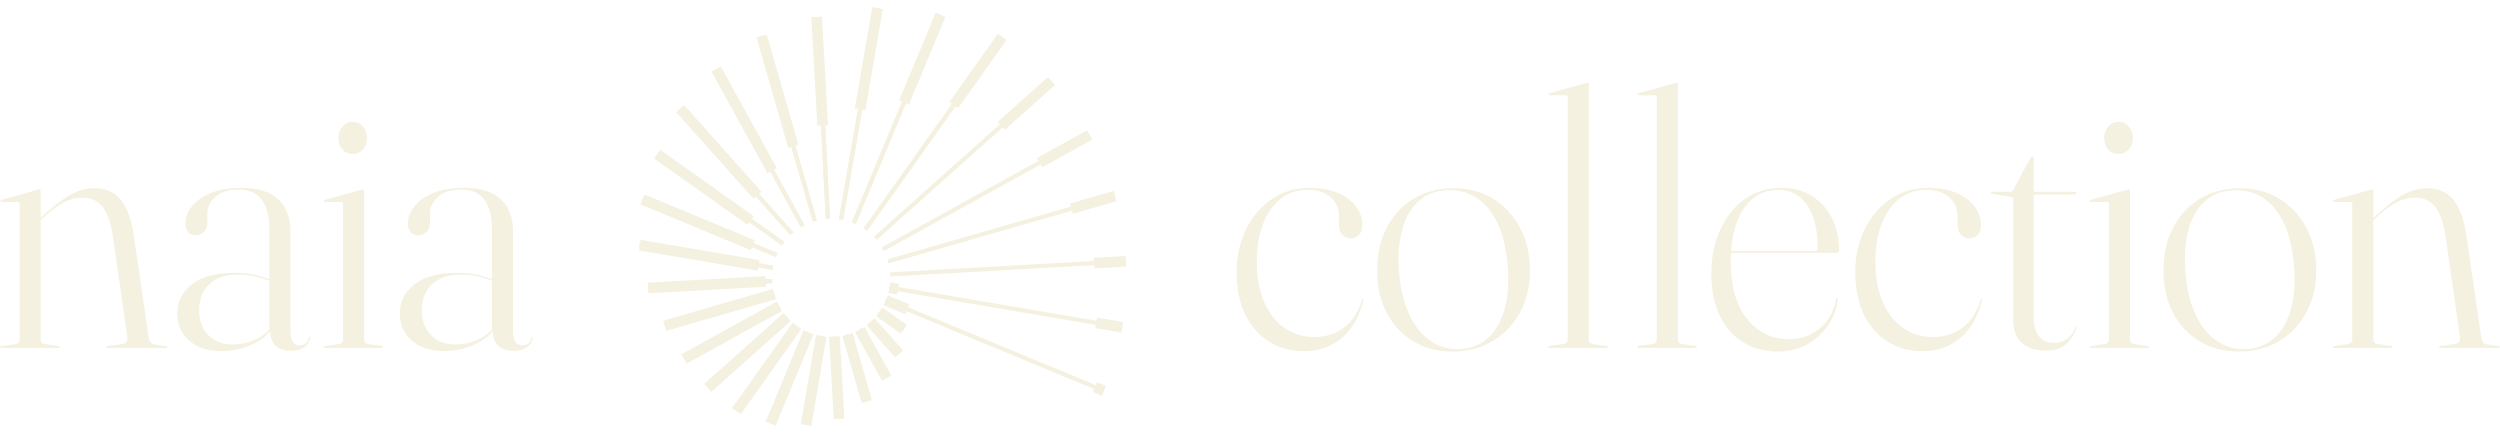
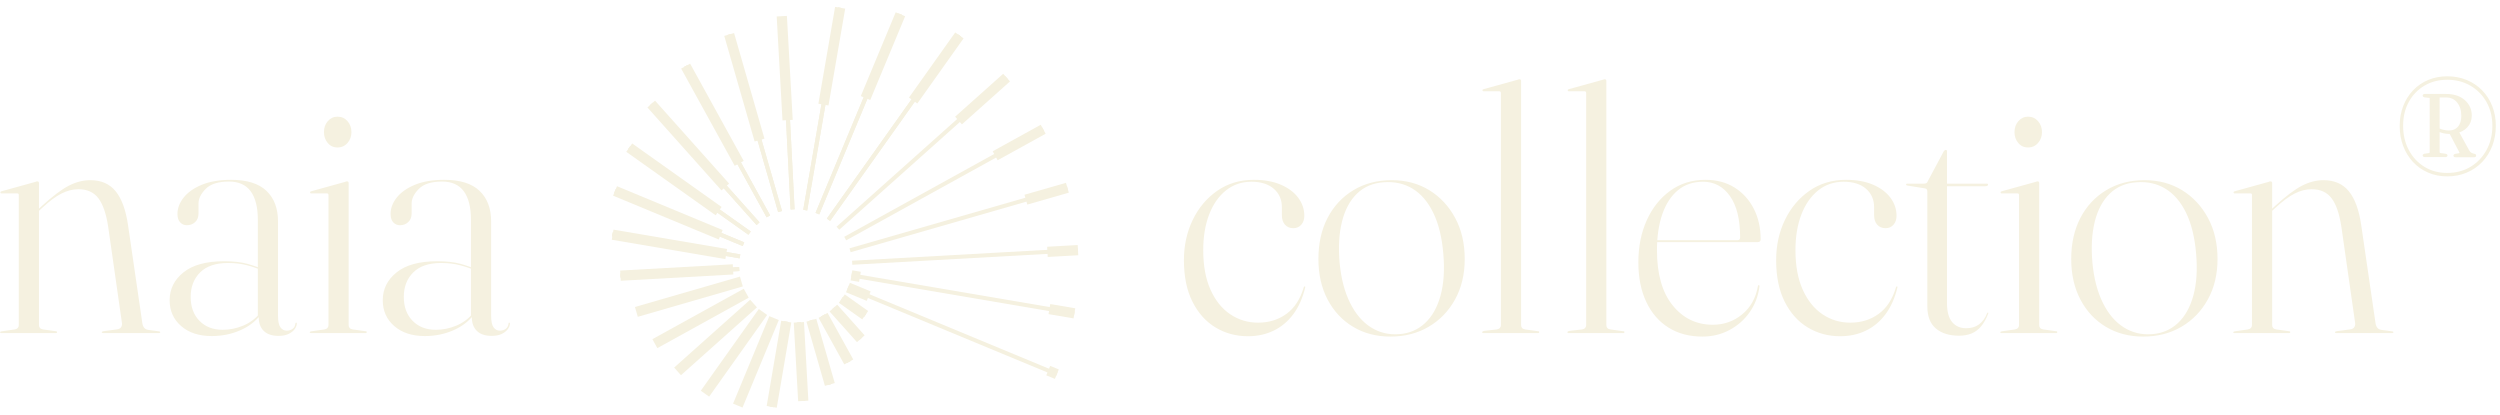
- <svg xmlns="http://www.w3.org/2000/svg" viewBox="20.0 -95.8 6878.5 1191.6" role="img" aria-label="NAÏA Collection">
+ <svg xmlns="http://www.w3.org/2000/svg" viewBox="20.0 -95.8 7184.8 1191.6" role="img" aria-label="NAÏA Collection">
  <path fill="#F5F1E0" d="M132 430V838.5Q132 843.5 134.8 846.7Q137.5 850 144 851L179.5 856Q184 856 184 859Q184 861.5 180.5 861.5H23Q22 861.5 21 860.7Q20 860 20 859Q20 858.5 21 857.7Q22 857 24 856.5L62 851Q68 850 71 846.7Q74 843.5 74 839V464.5Q74 462.5 73 461.2Q72 460 69 460H23.5Q22.5 460 21.8 459Q21 458 21 457.5Q21 456 21.8 455.2Q22.5 454.5 24 454L121.5 427Q124.5 425.5 125.8 425.5Q127 425.5 128 425.5Q130 425.5 131 427Q132 428.5 132 430ZM127 514.5 124 511.5 140 496.5Q186.5 454 217.5 438Q248.5 422 279.5 422Q326.5 422 352.5 454Q378.5 486 388 551.5L429 832.5Q430 840.5 434.2 846Q438.5 851.5 447.5 852.5L477 856.5Q478.5 856.5 479.5 857.2Q480.5 858 480.5 859Q480.5 860 479.5 860.7Q478.5 861.5 477 861.5H316.5Q312.5 861.5 312.5 859Q312.5 857 317.5 856L355 851Q364.5 850 368 844.5Q371.5 839 370.5 832.5L331 556.5Q322.5 500 302.8 474Q283 448 245.5 448Q221 448 196.5 460.5Q172 473 143 500Z M763.5 815.5V813L761 815V535.5Q761 482 740.5 454Q720 426 678 426Q632 426 611.2 447Q590.5 468 590.5 489V517.5Q590.5 533.5 580.8 542.5Q571 551.5 557 551.5Q545.5 551.5 537.8 543.2Q530 535 530 519Q530 494.5 547.8 472Q565.5 449.5 600 435.2Q634.5 421 684 421Q752.5 421 785.8 452.7Q819 484.5 819 540.5V812Q819 835.5 826 845Q833 854.5 844 854.5Q854 854.5 861 849.2Q868 844 869 834Q869 832.5 869.8 832Q870.5 831.5 871.5 831.5Q872.5 831.5 872.8 832Q873 832.5 873 834Q873 841 867.5 849.2Q862 857.5 850.2 863.5Q838.5 869.5 820.5 869.5Q792.5 869.5 778 855.2Q763.5 841 763.5 815.5ZM507.5 767Q507.5 719 547.2 687Q587 655 664 655Q703.5 655 730 662.2Q756.5 669.5 779 679.5L776.5 682.5Q754.5 673 729.8 666.5Q705 660 675 660Q622.5 660 595.2 687Q568 714 568 757.5Q568 800.5 593.2 826.2Q618.5 852 660 852Q690 852 718.5 840.2Q747 828.5 767 804.5L770.5 807Q747.5 837.5 709.8 853.7Q672 870 628.5 870Q573.5 870 540.5 841.2Q507.5 812.5 507.5 767Z M1022 430V838.5Q1022 843.5 1024.8 846.7Q1027.5 850 1034 851L1069.5 856Q1072.5 856 1073.2 856.7Q1074 857.5 1074 859Q1074 860 1073.2 860.7Q1072.5 861.5 1070.5 861.5H913Q912 861.5 911 860.7Q910 860 910 859Q910 858.5 911 857.7Q912 857 914 856.5L952 851Q958 850 961 846.7Q964 843.5 964 839V464.5Q964 462.5 963 461.2Q962 460 959 460H913.5Q912.5 460 911.8 459Q911 458 911 457.5Q911 456 911.8 455.2Q912.5 454.5 914 454L1011.5 427Q1014.5 425.5 1015.8 425.5Q1017 425.5 1018 425.5Q1020 425.5 1021 427Q1022 428.5 1022 430ZM990 328Q972.5 328 961.8 315Q951 302 951 284Q951 265 962.2 252.2Q973.5 239.5 990 239.5Q1007.5 239.5 1018.8 252.5Q1030 265.5 1030 284Q1030 302 1018.8 315Q1007.5 328 990 328Z M1376 815.5V813L1373.5 815V535.5Q1373.5 482 1353 454Q1332.5 426 1290.5 426Q1244.5 426 1223.8 447Q1203 468 1203 489V517.5Q1203 533.5 1193.2 542.5Q1183.5 551.5 1169.5 551.5Q1158 551.5 1150.2 543.2Q1142.5 535 1142.5 519Q1142.5 494.5 1160.2 472Q1178 449.5 1212.5 435.2Q1247 421 1296.5 421Q1365 421 1398.2 452.7Q1431.5 484.5 1431.5 540.5V812Q1431.5 835.5 1438.5 845Q1445.5 854.5 1456.5 854.5Q1466.5 854.5 1473.5 849.2Q1480.5 844 1481.5 834Q1481.5 832.5 1482.2 832Q1483 831.5 1484 831.5Q1485 831.5 1485.2 832Q1485.5 832.5 1485.5 834Q1485.5 841 1480 849.2Q1474.5 857.5 1462.8 863.5Q1451 869.5 1433 869.5Q1405 869.5 1390.5 855.2Q1376 841 1376 815.5ZM1120 767Q1120 719 1159.8 687Q1199.5 655 1276.5 655Q1316 655 1342.5 662.2Q1369 669.5 1391.5 679.5L1389 682.5Q1367 673 1342.2 666.5Q1317.5 660 1287.5 660Q1235 660 1207.8 687Q1180.5 714 1180.5 757.5Q1180.5 800.5 1205.8 826.2Q1231 852 1272.5 852Q1302.5 852 1331 840.2Q1359.5 828.5 1379.5 804.5L1383 807Q1360 837.5 1322.2 853.7Q1284.5 870 1241 870Q1186 870 1153 841.2Q1120 812.5 1120 767Z" />
  <g fill="#F5F1E0" transform="translate(863.59 -1283.02) scale(3.30189)">
    <path d="M 284.66 601.24 L 284.46 597.72 L 387.87 591.96 L 388.07 595.48 Z M 284.66 601.24" />
    <path d="M 388.29 584.45 L 277.19 565.29 L 277.79 561.82 L 388.89 580.98 Z M 388.29 584.45" />
    <path d="M 390.97 573.75 L 279.15 527.38 L 280.5 524.13 L 392.32 570.5 Z M 390.97 573.75" />
    <path d="M 395.96 563.92 L 291.16 489.5 L 293.2 486.63 L 398 561.05 Z M 395.96 563.92" />
    <path d="M 403.02 555.45 L 310.03 451.31 L 312.65 448.96 L 405.64 553.1 Z M 403.02 555.45" />
    <path d="M 411.77 548.75 L 339.74 417.95 L 342.82 416.25 L 414.86 547.05 Z M 411.77 548.75" />
    <path d="M 421.8 544.18 L 377.47 390.06 L 380.86 389.08 L 425.19 543.2 Z M 421.8 544.18" />
    <path d="M 432.61 541.93 L 424.05 374.66 L 427.57 374.48 L 436.12 541.75 Z M 432.61 541.93" />
    <path d="M 447.1 542.77 L 443.63 542.17 L 474.03 366.02 L 477.5 366.62 Z M 447.1 542.77" />
    <path d="M 457.58 546.2 L 454.33 544.84 L 526.59 371.29 L 529.84 372.64 Z M 457.58 546.2" />
    <path d="M 467.03 551.88 L 464.16 549.84 L 578.12 389.35 L 581 391.39 Z M 467.03 551.88" />
    <path d="M 481.03 568.73 L 479.33 565.65 L 651.64 470.51 L 653.34 473.59 Z M 481.03 568.73" />
    <path d="M 484.88 579.07 L 483.91 575.68 L 673.07 521.27 L 674.04 524.65 Z M 484.88 579.07" />
    <path d="M 486.33 590 L 486.14 586.48 L 682.66 575.52 L 682.86 579.04 Z M 486.33 590" />
    <path d="M 679.36 634.03 L 485.32 600.98 L 485.91 597.5 L 679.95 630.55 Z M 679.36 634.03" />
    <path d="M 663.7 686.85 L 481.88 611.45 L 483.23 608.2 L 665.05 683.6 Z M 663.7 686.85" />
    <path d="M 496.54 635.35 L 476.2 620.91 L 478.24 618.04 L 498.58 632.48 Z M 496.54 635.35" />
    <path d="M 492.42 655.57 L 468.57 628.86 L 471.19 626.51 L 495.05 653.23 Z M 492.42 655.57" />
    <path d="M 481.65 675.5 L 459.34 634.9 L 462.43 633.21 L 484.74 673.81 Z M 481.65 675.5" />
    <path d="M 465.09 694.66 L 449.01 638.76 L 452.4 637.78 L 468.48 693.68 Z M 465.09 694.66" />
    <path d="M 441.89 708.62 L 438.08 640.21 L 441.6 640.01 L 445.41 708.43 Z M 441.89 708.62" />
    <path d="M 417.94 713.98 L 414.46 713.39 L 427.11 639.19 L 430.57 639.78 Z M 417.94 713.98" />
    <path d="M 403.02 555.45 L 310.03 451.31 L 312.65 448.96 L 405.64 553.1 Z M 403.02 555.45" />
    <path d="M 411.77 548.75 L 339.74 417.95 L 342.82 416.25 L 414.86 547.05 Z M 411.77 548.75" />
    <path d="M 421.8 544.17 L 377.47 390.05 L 380.86 389.08 L 425.19 543.2 Z M 421.8 544.17" />
    <path d="M 432.61 541.93 L 424.05 374.66 L 427.57 374.48 L 436.12 541.75 Z M 432.61 541.93" />
    <path d="M 447.1 542.77 L 443.63 542.17 L 474.03 366.02 L 477.5 366.62 Z M 447.1 542.77" />
    <path d="M 457.58 546.2 L 454.33 544.84 L 526.59 371.29 L 529.84 372.64 Z M 457.58 546.2" />
    <path d="M 467.03 551.88 L 464.16 549.84 L 578.12 389.35 L 581 391.39 Z M 467.03 551.88" />
    <path d="M 474.98 559.52 L 472.63 556.89 L 619.46 425.79 L 621.8 428.41 Z M 474.98 559.52" />
    <path d="M 612.85 499.03 L 608.54 491.23 L 650.34 468.15 L 654.64 475.95 Z M 612.85 499.03" />
    <path d="M 638.66 537.63 L 636.2 529.07 L 672.32 518.68 L 674.79 527.24 Z M 638.66 537.63" />
    <path d="M 656.43 583.21 L 655.93 574.32 L 682.52 572.84 L 683.01 581.73 Z M 656.43 583.21" />
    <path d="M 678.91 636.68 L 657.14 632.97 L 658.64 624.19 L 680.4 627.9 Z M 678.91 636.68" />
    <path d="M 662.67 689.34 L 655.18 686.23 L 658.59 678.01 L 666.09 681.11 Z M 662.67 689.34" />
    <path d="M 496.54 635.35 L 476.2 620.91 L 478.24 618.04 L 498.58 632.48 Z M 496.54 635.35" />
    <path d="M 481.65 675.5 L 459.34 634.9 L 462.43 633.21 L 484.74 673.8 Z M 481.65 675.5" />
    <path d="M 465.09 694.66 L 449.01 638.75 L 452.4 637.78 L 468.48 693.68 Z M 465.09 694.66" />
    <path d="M 441.89 708.62 L 438.08 640.21 L 441.6 640.01 L 445.41 708.43 Z M 441.89 708.62" />
    <path d="M 417.94 713.98 L 414.46 713.39 L 427.11 639.19 L 430.57 639.78 Z M 417.94 713.98" />
    <path d="M 284.66 601.24 L 284.46 597.72 L 387.87 591.96 L 388.07 595.48 Z M 284.66 601.24" />
    <path d="M 388.29 584.45 L 277.19 565.29 L 277.79 561.82 L 388.89 580.98 Z M 388.29 584.45" />
    <path d="M 390.97 573.75 L 279.15 527.38 L 280.5 524.13 L 392.32 570.5 Z M 390.97 573.75" />
    <path d="M 395.96 563.92 L 291.16 489.5 L 293.2 486.63 L 398 561.05 Z M 395.96 563.92" />
    <path d="M 492.26 604.89 L 484.86 603.63 L 486.36 594.85 L 493.75 596.11 Z M 492.26 604.89" />
    <path d="M 498.89 621.42 L 480.85 613.94 L 484.27 605.71 L 502.3 613.19 Z M 498.89 621.42" />
    <path d="M 494.98 637.54 L 474.64 623.1 L 479.8 615.84 L 500.14 630.28 Z M 494.98 637.54" />
    <path d="M 490.41 657.36 L 466.55 630.65 L 473.2 624.72 L 497.05 651.43 Z M 490.41 657.36" />
    <path d="M 479.37 676.74 L 456.99 636.21 L 464.79 631.9 L 487.17 672.44 Z M 479.37 676.74" />
    <path d="M 462.51 695.4 L 446.43 639.5 L 454.99 637.04 L 471.07 692.94 Z M 462.51 695.4" />
    <path d="M 439.21 708.78 L 435.39 640.36 L 444.29 639.86 L 448.1 708.28 Z M 439.21 708.78" />
    <path d="M 420.59 714.44 L 411.81 712.94 L 424.45 638.74 L 433.23 640.23 Z M 420.59 714.44" />
    <path d="M 390.79 714.29 L 382.56 710.88 L 414.14 634.73 L 422.37 638.14 Z M 390.79 714.29" />
    <path d="M 361.74 704.79 L 354.48 699.63 L 404.98 628.52 L 412.24 633.68 Z M 361.74 704.79" />
    <path d="M 337.22 686.14 L 331.29 679.49 L 397.43 620.43 L 403.36 627.07 Z M 337.22 686.14" />
    <path d="M 316.65 662.57 L 312.35 654.77 L 391.87 610.86 L 396.18 618.66 Z M 316.65 662.57" />
    <path d="M 299.64 635.3 L 297.16 626.75 L 388.57 600.3 L 391.05 608.86 Z M 299.64 635.3" />
    <path d="M 284.81 603.93 L 284.31 595.04 L 382.3 589.57 L 382.8 598.46 Z M 284.81 603.93" />
    <path d="M 375.86 585.07 L 276.99 568.22 L 278.48 559.44 L 377.36 576.29 Z M 375.86 585.07" />
    <path d="M 370.08 568 L 278.12 529.87 L 281.53 521.64 L 373.49 559.78 Z M 370.08 568" />
    <path d="M 367.41 546.95 L 289.61 491.7 L 294.76 484.43 L 372.57 539.69 Z M 367.41 546.95" />
    <path d="M 372.48 525.29 L 308.02 453.1 L 314.66 447.17 L 379.12 519.36 Z M 372.48 525.29" />
    <path d="M 384 503.89 L 337.38 419.25 L 345.18 414.95 L 391.8 499.59 Z M 384 503.89" />
    <path d="M 401.32 482.69 L 374.89 390.8 L 383.45 388.34 L 409.88 480.23 Z M 401.32 482.69" />
    <path d="M 425.58 464.37 L 420.54 373.89 L 429.43 373.4 L 434.48 463.87 Z M 425.58 464.37" />
    <path d="M 465.61 451.37 L 456.83 449.86 L 471.37 365.56 L 480.15 367.08 Z M 465.61 451.37" />
    <path d="M 501.96 446.61 L 493.74 443.19 L 524.11 370.26 L 532.33 373.68 Z M 501.96 446.61" />
    <path d="M 542.93 449.64 L 535.67 444.48 L 575.93 387.79 L 583.19 392.95 Z M 542.93 449.64" />
    <path d="M 581.76 467.78 L 575.83 461.14 L 617.66 423.78 L 623.59 430.42 Z M 581.76 467.78" />
  </g>
  <path fill="#F5F1E0" d="M3768.5 524.5Q3768.5 540 3759.8 550Q3751 560 3737 560Q3722 560 3713 550Q3704 540 3704 522.5V499.5Q3704 467 3680.8 446.7Q3657.5 426.5 3616.5 426.5Q3574.5 426.5 3543.2 451.5Q3512 476.5 3495 520.7Q3478 565 3478 623Q3478 690.5 3499 737Q3520 783.5 3555.8 807.5Q3591.5 831.5 3635.5 831.5Q3682.5 831.5 3717.2 806.2Q3752 781 3767 729.5Q3767.5 728.5 3768.2 727.7Q3769 727 3769.5 727.5Q3771 727.5 3771.2 728.2Q3771.5 729 3771 730.5Q3760 776 3736.8 807.2Q3713.5 838.5 3680.2 854.5Q3647 870.5 3606.5 870.5Q3555 870.5 3513.2 845.2Q3471.5 820 3447 771.2Q3422.5 722.5 3422.5 652Q3422.5 588.5 3447.8 536.2Q3473 484 3518.2 452.5Q3563.5 421 3623.5 421Q3668.5 421 3701 435Q3733.5 449 3751 472.5Q3768.5 496 3768.5 524.5Z M4020 422Q4080.5 422 4127.5 450.7Q4174.5 479.5 4202 530.5Q4229.5 581.5 4229.5 648.5Q4229.5 714.5 4201.8 764.7Q4174 815 4126 843.2Q4078 871.5 4016 871.5Q3955.5 871.5 3908.8 843.5Q3862 815.5 3835.5 765.2Q3809 715 3809 648.5Q3809 581.5 3835.2 530.7Q3861.5 480 3909.2 451Q3957 422 4020 422ZM4041 864.5Q4084.5 861.5 4115.2 833Q4146 804.5 4160 753.7Q4174 703 4168 633.5Q4162 562.5 4139 515.5Q4116 468.5 4079.8 446.5Q4043.5 424.5 3997 428Q3950.5 431 3920 460.5Q3889.5 490 3876.8 541Q3864 592 3870 660Q3876.5 727.5 3900 774.7Q3923.5 822 3960 845Q3996.5 868 4041 864.5Z M4391.5 136.5V838.5Q4391.5 843.5 4394.2 846.7Q4397 850 4403.5 851L4439 856Q4442 856 4442.8 856.7Q4443.5 857.5 4443.5 859Q4443.5 860 4442.8 860.7Q4442 861.5 4440 861.5H4282.5Q4281.5 861.5 4280.5 860.7Q4279.5 860 4279.5 859Q4279.5 858 4281.2 856.7Q4283 855.5 4286.5 855L4321.5 851Q4327.5 850 4330.5 846.7Q4333.5 843.5 4333.5 839V171.5Q4333.5 169.5 4332.5 168Q4331.5 166.5 4328.5 166.5H4283Q4282 166.5 4281.2 165.7Q4280.5 165 4280.5 164Q4280.5 162.5 4281.2 161.7Q4282 161 4283.5 160.5L4381 133.5Q4384 132.5 4385.2 132.2Q4386.5 132 4387.5 132Q4389.5 132 4390.5 133.5Q4391.5 135 4391.5 136.5Z M4636.5 136.5V838.5Q4636.5 843.5 4639.2 846.7Q4642 850 4648.5 851L4684 856Q4687 856 4687.8 856.7Q4688.5 857.5 4688.5 859Q4688.5 860 4687.8 860.7Q4687 861.5 4685 861.5H4527.5Q4526.5 861.5 4525.5 860.7Q4524.5 860 4524.5 859Q4524.5 858 4526.2 856.7Q4528 855.5 4531.5 855L4566.5 851Q4572.5 850 4575.5 846.7Q4578.5 843.5 4578.5 839V171.5Q4578.5 169.5 4577.5 168Q4576.5 166.5 4573.5 166.5H4528Q4527 166.5 4526.2 165.7Q4525.5 165 4525.5 164Q4525.5 162.5 4526.2 161.7Q4527 161 4528.5 160.5L4626 133.5Q4629 132.5 4630.2 132.2Q4631.5 132 4632.5 132Q4634.5 132 4635.5 133.5Q4636.5 135 4636.5 136.5Z M5080 592.5Q5080 596 5077.8 598Q5075.5 600 5071.5 600H4765V594.5H5013.5Q5021 594.5 5021 586.5Q5021 509 4991.8 467.7Q4962.5 426.5 4914.5 426.5Q4872 426.5 4842.5 450.7Q4813 475 4797.5 519.2Q4782 563.5 4782 623.5Q4782 726 4827 781.7Q4872 837.5 4942.5 837.5Q4990.5 837.5 5026.8 807.7Q5063 778 5072 727Q5072.5 725 5073 724.2Q5073.5 723.5 5074 723.5Q5075 723.5 5076 724.5Q5077 725.5 5076.5 728Q5071 769.5 5048.2 801.7Q5025.5 834 4990.2 852.7Q4955 871.5 4912.5 871.5Q4856.5 871.5 4815.2 845.7Q4774 820 4751.2 771.7Q4728.5 723.5 4728.5 658Q4728.5 591 4752.5 537.5Q4776.5 484 4820 452.5Q4863.5 421 4921.5 421Q4969.5 421 5005 443.2Q5040.5 465.5 5060.2 504Q5080 542.5 5080 592.5Z M5470.5 524.5Q5470.5 540 5461.8 550Q5453 560 5439 560Q5424 560 5415 550Q5406 540 5406 522.5V499.5Q5406 467 5382.8 446.7Q5359.5 426.5 5318.5 426.5Q5276.5 426.5 5245.2 451.5Q5214 476.5 5197 520.7Q5180 565 5180 623Q5180 690.5 5201 737Q5222 783.5 5257.8 807.5Q5293.5 831.5 5337.5 831.5Q5384.5 831.5 5419.2 806.2Q5454 781 5469 729.5Q5469.5 728.5 5470.2 727.7Q5471 727 5471.5 727.5Q5473 727.5 5473.2 728.2Q5473.5 729 5473 730.5Q5462 776 5438.8 807.2Q5415.5 838.5 5382.2 854.5Q5349 870.5 5308.5 870.5Q5257 870.5 5215.2 845.2Q5173.5 820 5149 771.2Q5124.5 722.5 5124.5 652Q5124.5 588.5 5149.8 536.2Q5175 484 5220.2 452.5Q5265.5 421 5325.5 421Q5370.5 421 5403 435Q5435.5 449 5453 472.5Q5470.5 496 5470.5 524.5Z M5551.5 445.5 5502 437.5Q5500 437 5499 436.5Q5498 436 5498 434.5Q5498 433 5499 432.5Q5500 432 5500.5 432H5548.5Q5553.5 432 5556.2 430.5Q5559 429 5560 425.5L5606.5 338.5Q5608 337 5609.2 336Q5610.5 335 5612 335Q5614 335 5614.8 336Q5615.5 337 5615.5 338.5V775.5Q5615.5 812 5630.2 829.7Q5645 847.5 5670.5 847.5Q5681 847.5 5690 845Q5699 842.5 5706.8 837Q5714.5 831.5 5720.5 823.5Q5726.5 815.5 5731 804Q5732 802 5733.5 802.5Q5735 803 5734 805.5Q5725.5 827.5 5713.8 841.7Q5702 856 5686.2 862.5Q5670.5 869 5650 869Q5608 869 5583.5 848.2Q5559 827.5 5559 784.5V455Q5559 451 5557.5 448.5Q5556 446 5551.5 445.5ZM5594 439.5 5595 432H5729.5Q5732 432 5732.8 432.7Q5733.5 433.5 5733.5 435Q5733.5 437 5731.2 438.2Q5729 439.5 5724 439.5Z M5880.5 430V838.5Q5880.5 843.5 5883.2 846.7Q5886 850 5892.5 851L5928 856Q5931 856 5931.8 856.7Q5932.5 857.5 5932.5 859Q5932.5 860 5931.8 860.7Q5931 861.5 5929 861.5H5771.5Q5770.5 861.5 5769.5 860.7Q5768.5 860 5768.5 859Q5768.5 858.5 5769.5 857.7Q5770.5 857 5772.5 856.5L5810.5 851Q5816.5 850 5819.5 846.7Q5822.5 843.5 5822.5 839V464.5Q5822.5 462.5 5821.5 461.2Q5820.5 460 5817.5 460H5772Q5771 460 5770.2 459Q5769.5 458 5769.5 457.5Q5769.5 456 5770.2 455.2Q5771 454.5 5772.5 454L5870 427Q5873 425.5 5874.2 425.5Q5875.5 425.5 5876.5 425.5Q5878.5 425.5 5879.5 427Q5880.5 428.5 5880.5 430ZM5848.5 328Q5831 328 5820.2 315Q5809.5 302 5809.5 284Q5809.5 265 5820.8 252.2Q5832 239.5 5848.5 239.5Q5866 239.5 5877.2 252.5Q5888.5 265.5 5888.5 284Q5888.5 302 5877.2 315Q5866 328 5848.5 328Z M6183.5 422Q6244 422 6291 450.7Q6338 479.5 6365.5 530.5Q6393 581.5 6393 648.5Q6393 714.5 6365.2 764.7Q6337.5 815 6289.5 843.2Q6241.5 871.5 6179.5 871.5Q6119 871.5 6072.2 843.5Q6025.5 815.5 5999 765.2Q5972.5 715 5972.5 648.5Q5972.5 581.5 5998.8 530.7Q6025 480 6072.8 451Q6120.5 422 6183.5 422ZM6204.5 864.5Q6248 861.5 6278.8 833Q6309.5 804.5 6323.5 753.7Q6337.5 703 6331.5 633.5Q6325.5 562.5 6302.5 515.5Q6279.5 468.5 6243.2 446.5Q6207 424.5 6160.5 428Q6114 431 6083.5 460.5Q6053 490 6040.2 541Q6027.5 592 6033.5 660Q6040 727.5 6063.5 774.7Q6087 822 6123.5 845Q6160 868 6204.5 864.5Z M6550 430V838.5Q6550 843.5 6552.8 846.7Q6555.5 850 6562 851L6597.5 856Q6602 856 6602 859Q6602 861.5 6598.5 861.5H6441Q6440 861.5 6439 860.7Q6438 860 6438 859Q6438 858.5 6439 857.7Q6440 857 6442 856.5L6480 851Q6486 850 6489 846.7Q6492 843.5 6492 839V464.5Q6492 462.5 6491 461.2Q6490 460 6487 460H6441.5Q6440.5 460 6439.8 459Q6439 458 6439 457.5Q6439 456 6439.8 455.2Q6440.5 454.5 6442 454L6539.5 427Q6542.5 425.5 6543.8 425.5Q6545 425.5 6546 425.5Q6548 425.5 6549 427Q6550 428.5 6550 430ZM6545 514.5 6542 511.5 6558 496.5Q6604.5 454 6635.5 438Q6666.5 422 6697.5 422Q6744.5 422 6770.5 454Q6796.5 486 6806 551.5L6847 832.5Q6848 840.5 6852.2 846Q6856.5 851.5 6865.5 852.5L6895 856.5Q6896.5 856.5 6897.5 857.2Q6898.5 858 6898.5 859Q6898.5 860 6897.5 860.7Q6896.5 861.5 6895 861.5H6734.5Q6730.5 861.5 6730.5 859Q6730.5 857 6735.5 856L6773 851Q6782.5 850 6786 844.5Q6789.5 839 6788.5 832.5L6749 556.5Q6740.5 500 6720.8 474Q6701 448 6663.5 448Q6639 448 6614.5 460.5Q6590 473 6561 500Z" />
+   <path fill="#F5F1E0" stroke="#F5F1E0" stroke-width="7" stroke-linejoin="round" d="M7053.2 407.6Q7083 407.6 7107.9 397Q7132.9 386.5 7151.1 367.3Q7169.4 348.1 7179.3 322.3Q7189.3 296.5 7189.3 266Q7189.3 235.7 7179.2 210.3Q7169.1 184.9 7150.8 166.1Q7132.4 147.4 7107.6 137.2Q7082.7 127 7053.2 127Q7024.2 127 6999.8 137.2Q6975.5 147.4 6957.6 166.1Q6939.7 184.9 6929.9 210.3Q6920 235.7 6920 266Q6920 296.5 6929.7 322.3Q6939.5 348.1 6957.3 367.3Q6975.2 386.5 6999.6 397Q7023.9 407.6 7053.2 407.6ZM7053.2 404.7Q7015.1 404.7 6985.7 386.6Q6956.3 368.5 6939.6 337Q6922.9 305.6 6922.9 265.7Q6922.9 225.9 6939.7 195.3Q6956.5 164.7 6986 147.3Q7015.5 129.9 7053.2 129.9Q7091.4 129.9 7121.5 147.4Q7151.6 164.9 7169 195.7Q7186.4 226.4 7186.4 265.7Q7186.4 305.3 7169.3 336.8Q7152.1 368.2 7122.1 386.5Q7092.1 404.7 7053.2 404.7ZM7120.2 236.2Q7120.2 255.2 7108.2 267.9Q7096.2 280.6 7076.7 284.2Q7072.9 284.9 7068.9 285.3Q7065 285.7 7060.9 285.7Q7048.7 285.7 7037.5 282.3Q7026.3 278.9 7017.2 273.4L7019.4 271.3Q7029 277.5 7039.4 280.1Q7049.9 282.8 7057.1 282.8Q7075.8 282.8 7086.5 270.7Q7097.1 258.5 7097.1 236.9Q7097.1 212.7 7084.4 196.7Q7071.7 180.8 7049.6 180.8H7027.8V341.3Q7027.8 344 7029.3 345.5Q7030.9 347.1 7034 347.6L7047.7 349.5Q7049.1 349.7 7049.9 350.1Q7050.6 350.5 7050.6 350.9Q7050.6 352.1 7048.4 352.1H6987.7Q6986 352.1 6986 350.9Q6986 350 6988.2 349.5L7000.7 347.6Q7003.5 346.9 7004.9 345.4Q7006.2 344 7006.2 341.3V187.7Q7006.2 185.1 7005.5 183.9Q7004.7 182.7 7003.1 182.2L6988.2 180.5Q6986 180.1 6986 178.9Q6986 177.7 6988.2 177.7H7049.4Q7082.5 177.7 7101.3 194.5Q7120.2 211.3 7120.2 236.2ZM7061.6 284.2 7081.8 281.1 7113.2 338Q7116.1 343.3 7120.4 345.9Q7124.7 348.5 7130.7 349.7Q7131.9 350 7132.4 350.2Q7132.9 350.5 7132.9 351.4Q7132.9 351.9 7132.4 352.3Q7131.9 352.6 7131 352.6H7076.5Q7074.3 352.6 7074.3 351.4Q7074.3 350.5 7077.2 349.7L7086.8 348.1Q7091.6 347.1 7092 344.8Q7092.3 342.5 7089.7 337.7Z" />
</svg>
